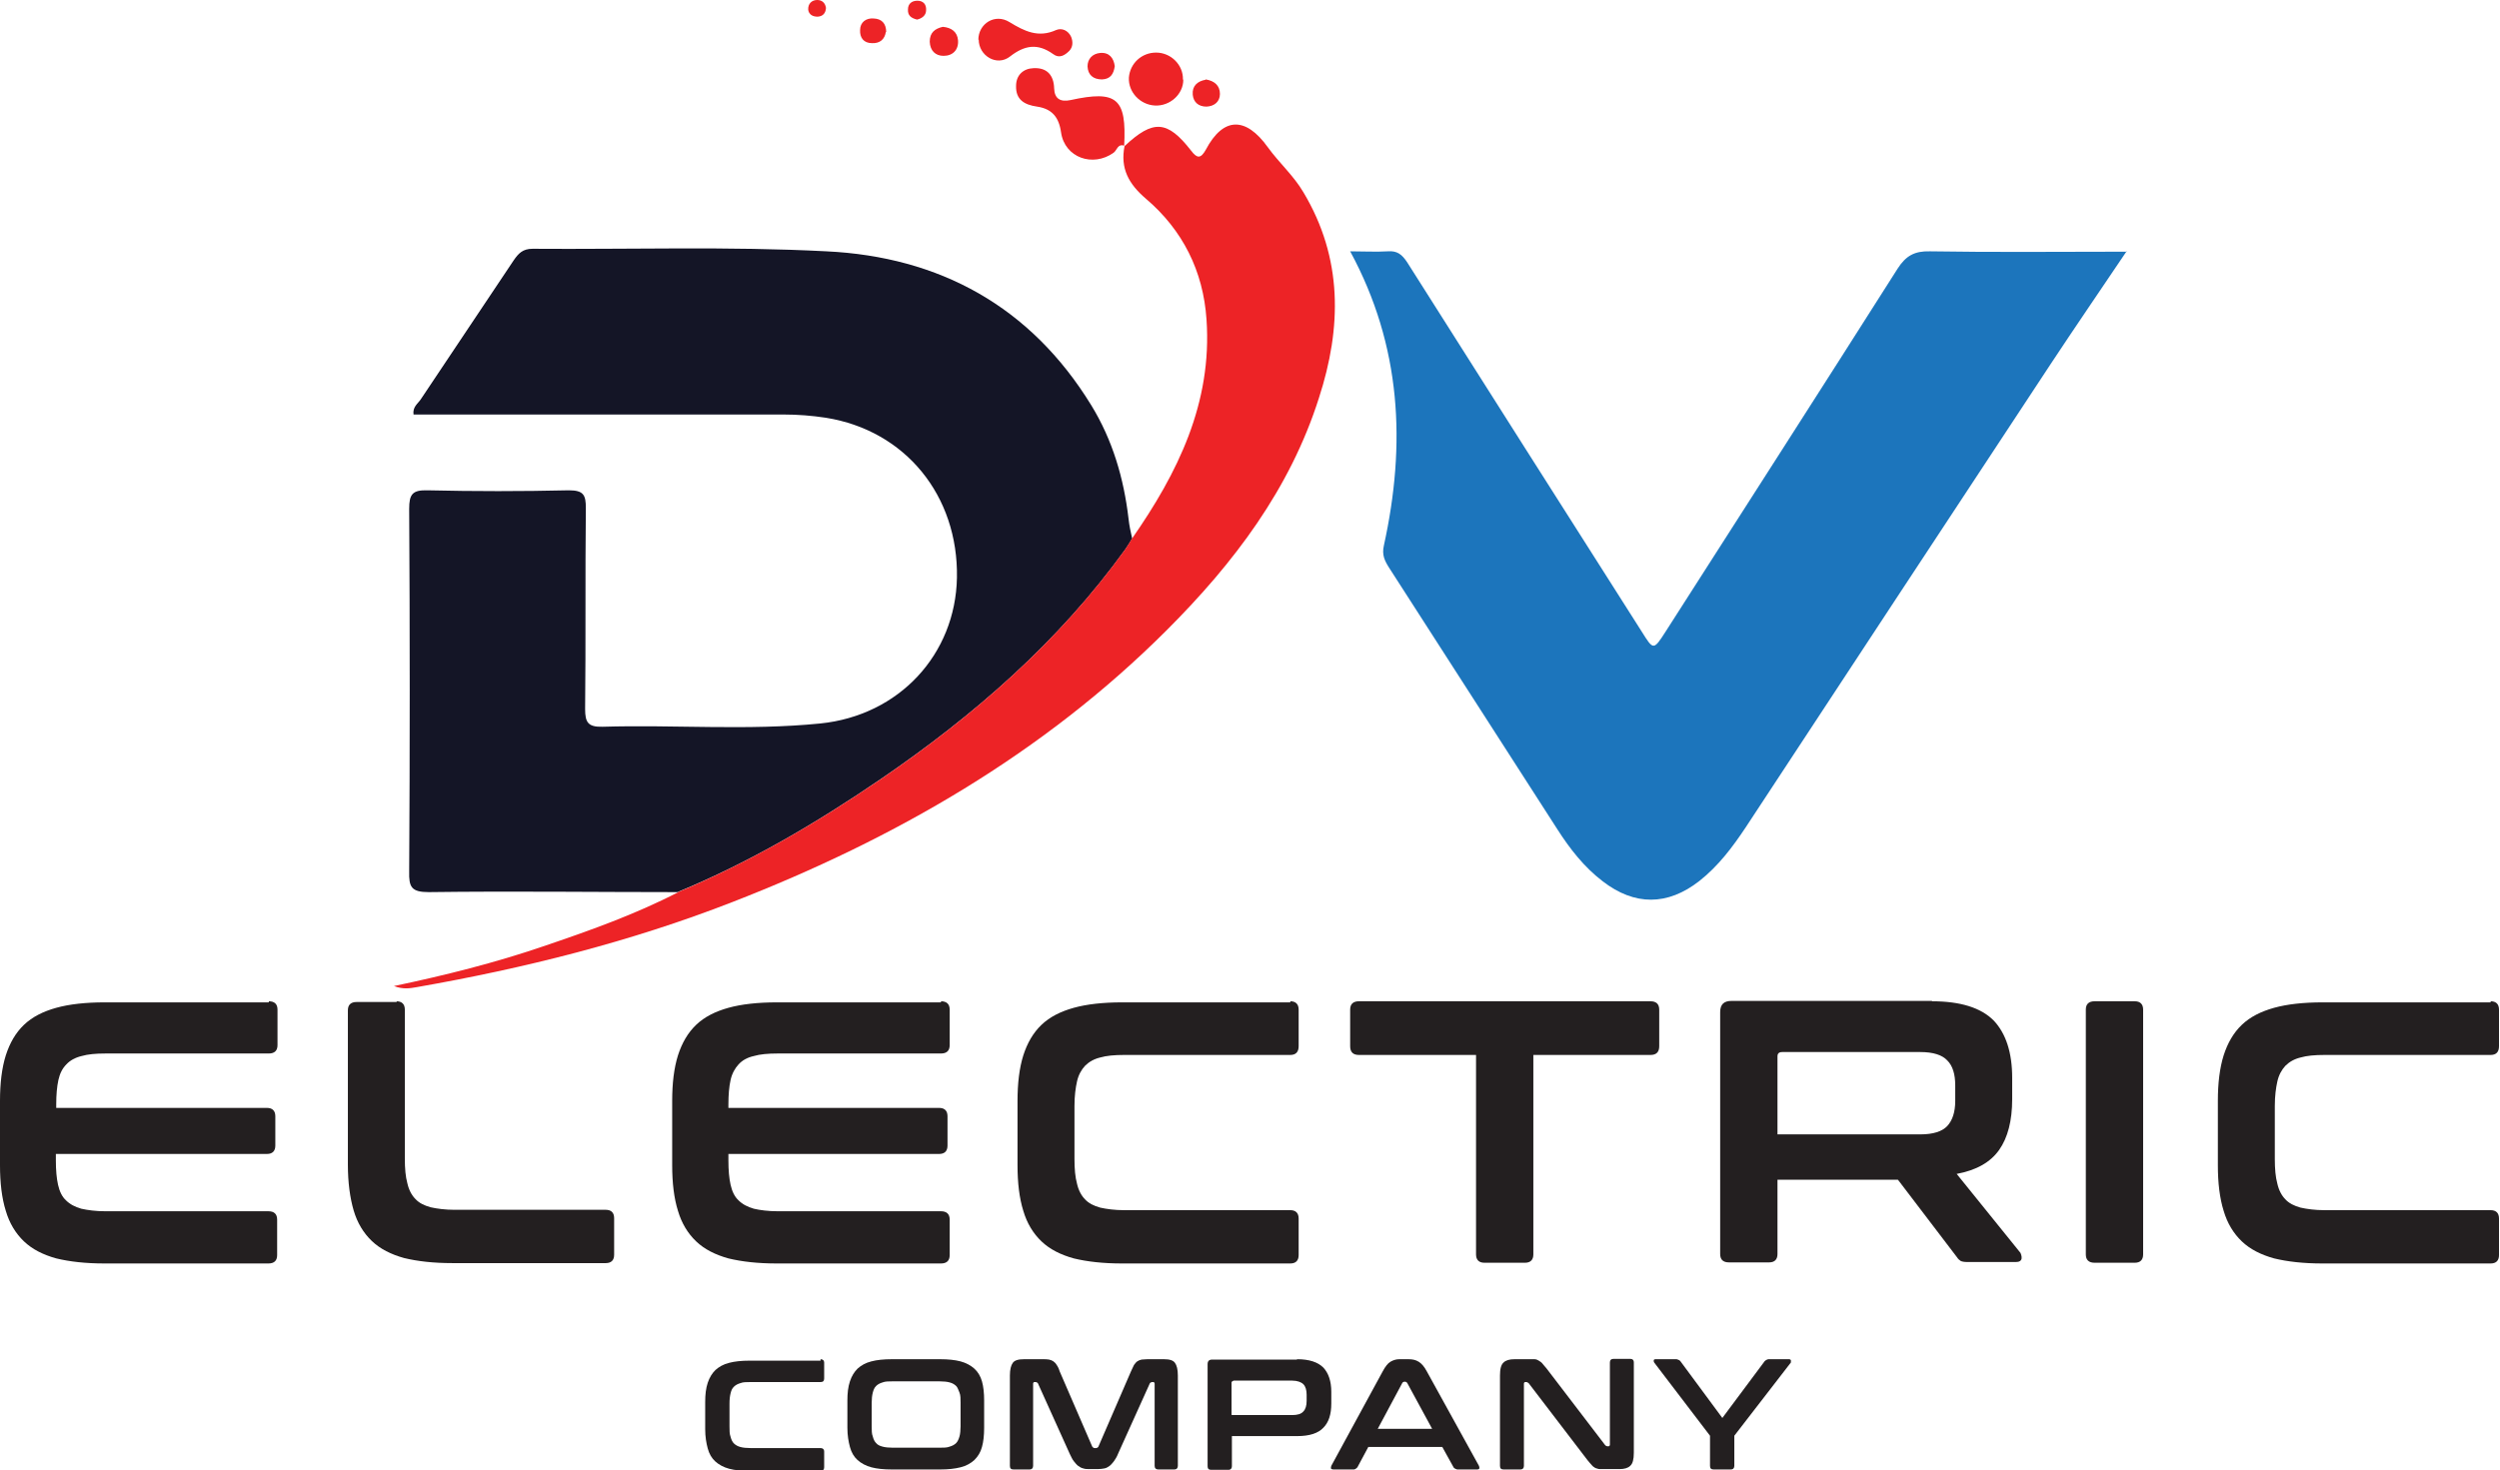
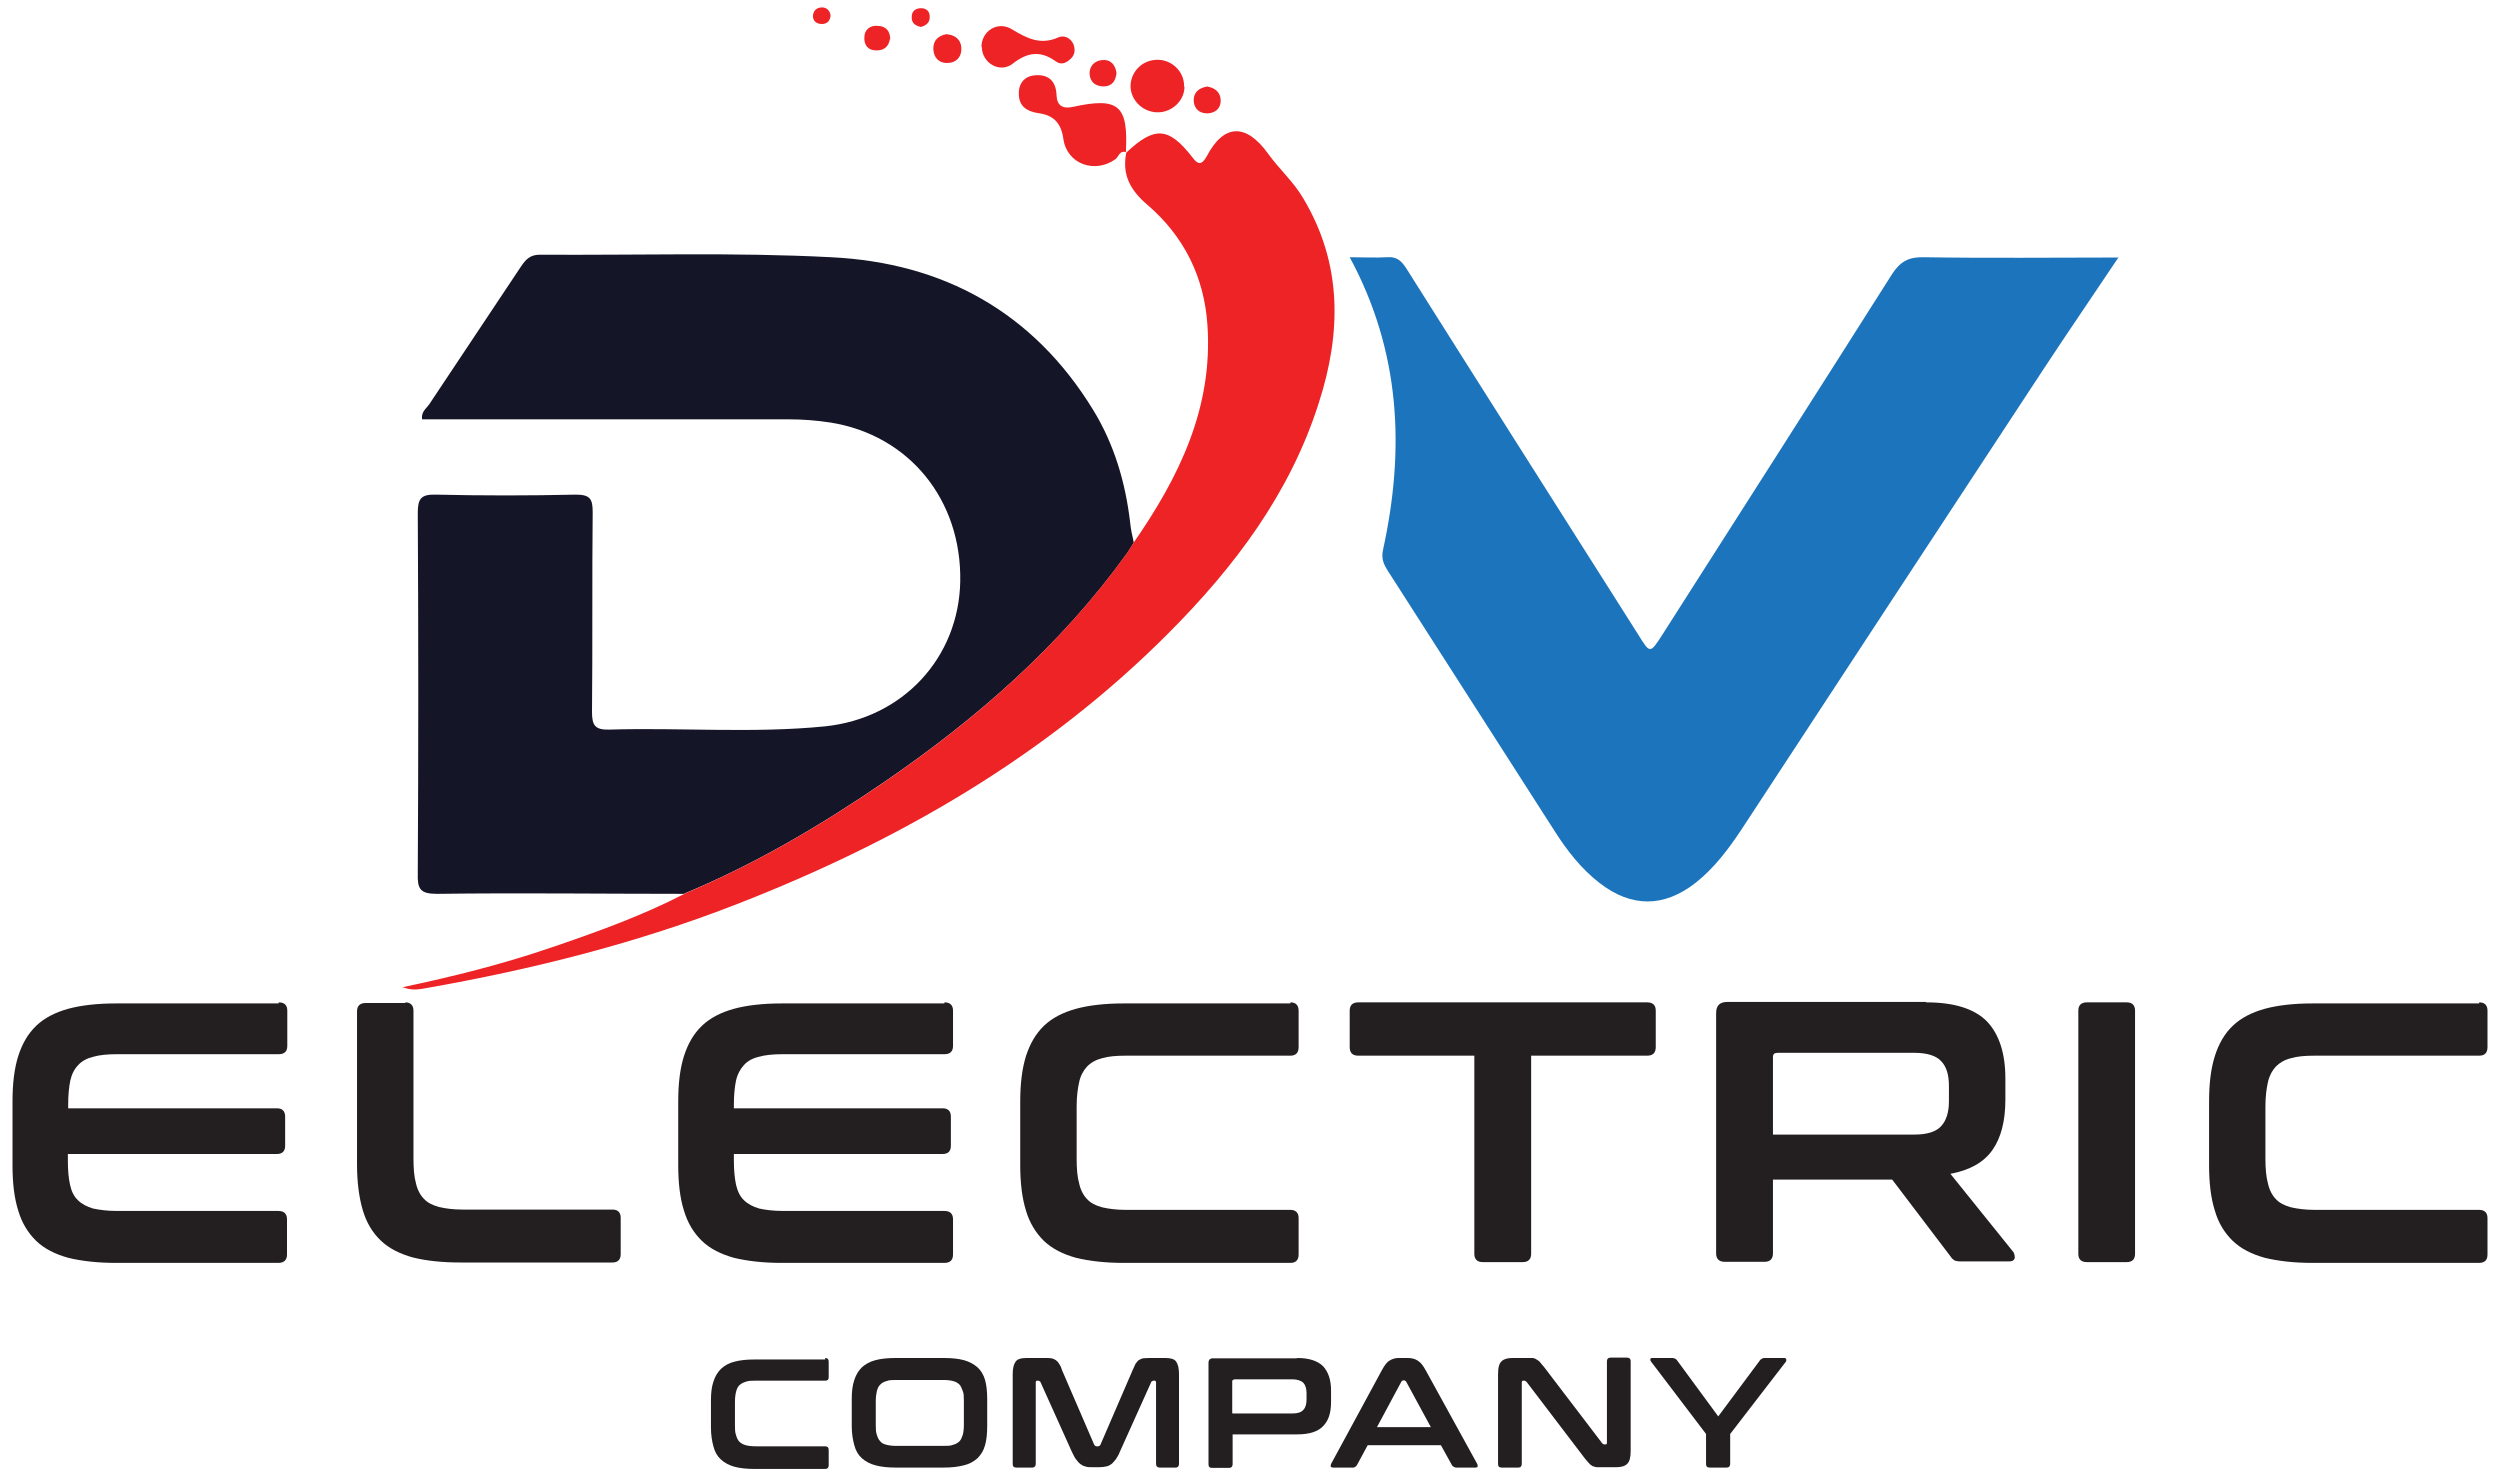
- <svg xmlns="http://www.w3.org/2000/svg" id="Layer_1" data-name="Layer 1" viewBox="0 0 68.89 40.52">
-   <defs>
-     <style>
-       .cls-1 {
-         fill: #ed2326;
-       }
- 
-       .cls-2 {
-         fill: #141526;
-       }
- 
-       .cls-3 {
-         fill: #231f20;
-       }
- 
-       .cls-4 {
-         fill: #1c75bc;
-       }
-     </style>
-   </defs>
-   <g>
-     <path class="cls-2" d="m18.69,24.6c-2.29,0-4.58-.03-6.87,0-.48,0-.55-.14-.54-.57.02-3.33.02-6.67,0-10,0-.4.09-.52.5-.51,1.3.03,2.6.03,3.9,0,.41,0,.47.13.47.49-.02,1.85,0,3.69-.02,5.54,0,.37.08.5.48.49,2-.06,4,.11,6-.09,2.18-.22,3.73-1.91,3.77-4.02.04-2.26-1.42-4.06-3.61-4.41-.39-.06-.78-.09-1.17-.09-3.21,0-6.43,0-9.64,0-.18,0-.37,0-.56,0-.03-.21.12-.3.2-.42.85-1.28,1.71-2.55,2.56-3.83.13-.19.25-.32.52-.32,2.7.02,5.41-.07,8.1.07,3.12.15,5.63,1.52,7.3,4.24.59.96.9,2.02,1.03,3.13.02.19.06.37.1.55-.06.1-.12.2-.19.3-1.84,2.55-4.17,4.58-6.75,6.34-1.76,1.2-3.59,2.28-5.57,3.1Z" />
-     <path class="cls-4" d="m58.63,6.92c-.72,1.07-1.42,2.09-2.1,3.12-2.81,4.26-5.61,8.52-8.41,12.78-.36.54-.75,1.06-1.27,1.47-.88.69-1.79.69-2.67.01-.51-.39-.9-.89-1.24-1.42-1.55-2.41-3.1-4.82-4.65-7.23-.12-.19-.2-.35-.14-.61.61-2.78.49-5.49-.93-8.11.38,0,.71.02,1.04,0,.26-.02.39.09.53.3,2.15,3.4,4.31,6.79,6.47,10.19.32.51.32.52.66-.01,2.13-3.33,4.27-6.66,6.39-10,.23-.36.47-.49.89-.48,1.79.03,3.58.01,5.43.01Z" />
-     <path class="cls-1" d="m18.69,24.6c1.97-.82,3.81-1.9,5.57-3.1,2.58-1.76,4.91-3.79,6.75-6.34.07-.1.13-.2.19-.3,1.27-1.82,2.22-3.75,2.06-6.05-.09-1.34-.66-2.47-1.67-3.33-.48-.41-.71-.84-.59-1.45h0c.79-.74,1.18-.72,1.84.13.16.21.26.22.4-.03.48-.91,1.1-.92,1.71-.07.31.43.71.78.98,1.24,1.09,1.82,1.06,3.73.43,5.67-.8,2.52-2.35,4.56-4.19,6.4-3.41,3.41-7.5,5.76-11.97,7.5-2.82,1.1-5.74,1.83-8.71,2.35-.18.03-.37.07-.63-.03,1.43-.3,2.78-.64,4.1-1.09,1.27-.43,2.54-.88,3.74-1.5Z" />
-     <path class="cls-1" d="m31,4.02c-.19-.07-.21.13-.3.19-.57.41-1.35.14-1.45-.56-.06-.43-.26-.65-.66-.71-.35-.05-.59-.19-.58-.57,0-.3.2-.48.48-.49.37-.02.56.19.57.56.01.28.17.38.45.32,1.28-.28,1.55-.05,1.48,1.26,0,0,0,0,0,0Z" />
-     <path class="cls-1" d="m26.97,1.1c0-.45.46-.74.86-.49.41.25.79.44,1.28.22.16-.07.34.01.42.19.05.13.05.27-.05.38-.13.13-.28.22-.45.09-.42-.3-.78-.25-1.19.07-.36.28-.86-.02-.86-.47Z" />
-     <path class="cls-1" d="m32.62,2.2c0,.4-.37.73-.78.71-.41-.02-.74-.37-.72-.77.03-.39.35-.69.75-.69.41,0,.75.34.74.74Z" />
-     <path class="cls-1" d="m25.99.74c.24.02.4.14.42.37.02.26-.14.43-.4.43-.22,0-.37-.14-.38-.39,0-.25.14-.36.36-.41Z" />
-     <path class="cls-1" d="m33.24,2.19c.24.04.39.17.39.4,0,.21-.15.34-.37.35-.22,0-.36-.12-.38-.33-.02-.24.13-.37.35-.41Z" />
-     <path class="cls-1" d="m30.73,1.83c-.03.2-.11.35-.35.36-.25,0-.39-.13-.4-.36,0-.2.13-.35.35-.37.25-.02.37.14.4.36Z" />
-     <path class="cls-1" d="m24.42.88c-.03.2-.16.32-.38.31-.23,0-.34-.15-.33-.36,0-.22.17-.34.38-.32.21.01.34.13.34.38Z" />
-     <path class="cls-1" d="m25.28.54c-.16-.04-.26-.11-.25-.28,0-.16.11-.24.26-.24.16,0,.25.1.24.26,0,.15-.12.23-.25.26Z" />
-     <path class="cls-1" d="m22.77.22c-.01.15-.09.23-.23.24-.14,0-.24-.06-.26-.19C22.27.1,22.38,0,22.53,0c.13,0,.22.08.24.22Z" />
-   </g>
-   <g>
-     <g>
-       <path class="cls-3" d="m7.41,27.61c.16,0,.24.08.24.23v.98c0,.15-.08.23-.24.23H2.91c-.27,0-.49.02-.66.07-.17.04-.32.12-.42.23-.11.11-.18.25-.22.43-.04.18-.06.41-.06.67v.1h5.81c.15,0,.23.08.23.23v.81c0,.15-.08.23-.23.23H1.54v.18c0,.27.02.49.06.67.04.18.11.33.22.43.11.11.25.18.42.23.18.04.4.07.66.07h4.5c.16,0,.24.08.24.23v.98c0,.15-.08.23-.24.23H2.88c-.52,0-.96-.05-1.33-.14-.36-.1-.66-.25-.89-.47-.23-.22-.4-.5-.5-.84-.11-.35-.16-.77-.16-1.26v-1.77c0-.49.05-.91.16-1.26.11-.34.27-.62.5-.84.23-.22.53-.37.89-.47.36-.1.81-.15,1.33-.15h4.53Z" />
-       <path class="cls-3" d="m10.93,27.61c.15,0,.23.08.23.23v4.11c0,.27.02.5.07.68.04.18.12.33.22.43.1.11.24.18.42.23.18.04.4.07.66.07h4.17c.15,0,.23.08.23.23v1.01c0,.15-.08.23-.23.23h-4.23c-.52,0-.96-.05-1.33-.14-.36-.1-.66-.25-.89-.47-.23-.22-.4-.5-.5-.84s-.16-.77-.16-1.26v-4.26c0-.15.08-.23.24-.23h1.11Z" />
-       <path class="cls-3" d="m25.94,27.61c.16,0,.24.08.24.23v.98c0,.15-.08.23-.24.23h-4.5c-.27,0-.49.02-.66.07-.18.04-.32.12-.42.23s-.18.25-.22.43c-.04.18-.06.41-.06.67v.1h5.81c.15,0,.23.08.23.23v.81c0,.15-.08.23-.23.23h-5.81v.18c0,.27.02.49.06.67.04.18.11.33.22.43.11.11.25.18.42.23.17.04.4.07.66.07h4.5c.16,0,.24.08.24.23v.98c0,.15-.08.23-.24.23h-4.53c-.52,0-.96-.05-1.33-.14-.36-.1-.66-.25-.89-.47-.23-.22-.4-.5-.5-.84-.11-.35-.16-.77-.16-1.26v-1.77c0-.49.05-.91.16-1.26.11-.34.27-.62.5-.84.23-.22.53-.37.89-.47.36-.1.81-.15,1.33-.15h4.53Z" />
-       <path class="cls-3" d="m35.57,27.61c.15,0,.23.08.23.23v1.01c0,.16-.08.24-.23.24h-4.58c-.27,0-.49.02-.66.07-.17.04-.31.12-.42.23-.1.11-.18.25-.22.43-.04.18-.07.4-.07.68v1.46c0,.27.02.5.07.68.04.18.12.33.22.43.1.11.24.18.42.23.18.04.4.07.66.07h4.58c.15,0,.23.08.23.23v1.01c0,.15-.08.23-.23.23h-4.64c-.52,0-.96-.05-1.33-.14-.36-.1-.66-.25-.89-.47-.23-.22-.4-.5-.5-.84-.11-.35-.16-.77-.16-1.26v-1.77c0-.49.05-.91.16-1.26.11-.34.27-.62.5-.84.23-.22.53-.37.89-.47.36-.1.81-.15,1.33-.15h4.64Z" />
-       <path class="cls-3" d="m45.5,27.61c.16,0,.24.08.24.23v1.01c0,.16-.08.24-.24.24h-3.23v5.5c0,.15-.08.23-.23.23h-1.12c-.15,0-.23-.08-.23-.23v-5.5h-3.23c-.16,0-.24-.08-.24-.24v-1.01c0-.15.08-.23.24-.23h8.04Z" />
-       <path class="cls-3" d="m53.26,27.61c.79,0,1.35.18,1.7.53.34.36.51.89.51,1.58v.59c0,.59-.12,1.06-.36,1.4-.24.34-.63.56-1.17.66l1.76,2.18s.04.09.03.15c-.01.07-.07.1-.16.1h-1.33c-.09,0-.15-.01-.19-.03-.03-.02-.07-.05-.1-.1l-1.63-2.14h-3.32v2.05c0,.15-.08.23-.23.23h-1.11c-.16,0-.24-.08-.24-.23v-6.67c0-.21.1-.31.31-.31h5.53Zm-4.26,3.67h3.94c.35,0,.6-.08.74-.23.14-.15.22-.38.22-.69v-.43c0-.31-.07-.54-.22-.69-.14-.15-.39-.23-.74-.23h-3.81c-.09,0-.13.04-.13.12v2.14Z" />
-       <path class="cls-3" d="m58.85,27.61c.15,0,.23.08.23.23v6.75c0,.15-.08.23-.23.23h-1.11c-.16,0-.24-.08-.24-.23v-6.75c0-.15.08-.23.24-.23h1.11Z" />
-       <path class="cls-3" d="m68.66,27.61c.15,0,.23.08.23.23v1.01c0,.16-.08.24-.23.24h-4.58c-.27,0-.49.02-.66.07-.17.04-.31.12-.42.23-.1.11-.18.25-.22.43-.04.18-.07.4-.07.68v1.46c0,.27.02.5.07.68.04.18.12.33.22.43.1.11.24.18.42.23.18.04.4.07.66.07h4.58c.15,0,.23.08.23.23v1.01c0,.15-.08.23-.23.23h-4.64c-.52,0-.96-.05-1.33-.14-.36-.1-.66-.25-.89-.47-.23-.22-.4-.5-.5-.84-.11-.35-.16-.77-.16-1.26v-1.77c0-.49.05-.91.16-1.26.11-.34.27-.62.5-.84.23-.22.53-.37.89-.47.36-.1.81-.15,1.33-.15h4.64Z" />
-     </g>
-     <g>
-       <path class="cls-3" d="m22.62,37.48c.06,0,.1.03.1.1v.43c0,.07-.03.1-.1.1h-1.93c-.11,0-.21,0-.28.03-.07.02-.13.05-.18.1s-.07.1-.09.18c-.02.08-.03.17-.03.29v.62c0,.12,0,.21.03.29.02.08.05.14.09.18s.1.08.18.1c.07.02.17.03.28.03h1.93c.06,0,.1.03.1.1v.43c0,.06-.03.1-.1.1h-1.96c-.22,0-.41-.02-.56-.06-.15-.04-.28-.11-.38-.2-.1-.09-.17-.21-.21-.36s-.07-.32-.07-.53v-.75c0-.21.02-.38.07-.53s.12-.26.21-.35c.1-.09.22-.16.38-.2.15-.04.34-.06.56-.06h1.96Z" />
-       <path class="cls-3" d="m25.92,37.48c.22,0,.41.02.56.06s.28.11.38.2c.1.09.17.21.21.35.04.14.06.32.06.53v.75c0,.21-.02.39-.06.53-.04.15-.11.26-.21.36-.1.09-.22.16-.38.2s-.34.06-.56.06h-1.34c-.22,0-.41-.02-.56-.06-.15-.04-.28-.11-.38-.2-.1-.09-.17-.21-.21-.36s-.07-.32-.07-.53v-.75c0-.21.02-.38.07-.53s.12-.26.21-.35c.1-.09.22-.16.38-.2.15-.04.34-.06.56-.06h1.34Zm-1.89,1.85c0,.11,0,.21.03.28.02.08.05.14.09.18.04.05.1.08.18.1.07.02.17.03.28.03h1.29c.11,0,.21,0,.28-.03.07-.02.13-.05.18-.1.04-.04.07-.11.09-.18s.03-.17.03-.28v-.65c0-.11,0-.21-.03-.28s-.05-.14-.09-.18c-.04-.04-.1-.08-.18-.1-.07-.02-.17-.03-.28-.03h-1.29c-.11,0-.21,0-.28.03-.07.02-.13.05-.18.1s-.07.11-.09.18c-.02.08-.03.17-.03.28v.65Z" />
-       <path class="cls-3" d="m28.75,37.48c.06,0,.12,0,.17.01s.09.03.12.05c.03.02.07.06.09.1.03.04.06.1.08.17l.9,2.08s.03.04.06.04h.05s.05-.01.06-.04l.9-2.08c.03-.07.06-.13.08-.17.03-.04.06-.08.09-.1.03-.02.07-.04.12-.05.05,0,.1-.01.16-.01h.46c.15,0,.25.03.3.1.05.07.08.18.08.35v2.49c0,.06-.03.1-.1.1h-.44c-.06,0-.1-.03-.1-.1v-2.27s-.01-.04-.03-.04h-.04s-.05.01-.06.03l-.88,1.95c-.03.08-.07.14-.11.2-.04.05-.08.1-.12.13-.04.03-.09.06-.14.07s-.12.02-.19.02h-.21c-.07,0-.14,0-.19-.02-.05-.01-.1-.04-.14-.07-.04-.03-.08-.08-.12-.13-.04-.05-.07-.12-.11-.2l-.88-1.95s-.03-.03-.06-.03h-.04s-.03.01-.03.04v2.27c0,.06-.03.1-.1.1h-.44c-.07,0-.1-.03-.1-.1v-2.49c0-.17.03-.28.08-.35s.15-.1.31-.1h.47Z" />
-       <path class="cls-3" d="m35.76,37.48c.33,0,.57.08.72.23.14.15.22.37.22.67v.32c0,.3-.07.52-.22.67-.14.15-.38.23-.72.23h-1.8v.83c0,.06-.03.1-.1.1h-.47c-.07,0-.1-.03-.1-.1v-2.81c0-.09.04-.13.13-.13h2.33Zm-1.8,1.54h1.66c.15,0,.25-.03.31-.1.06-.06.09-.16.09-.29v-.17c0-.13-.03-.23-.09-.29s-.17-.1-.31-.1h-1.61s-.06.02-.06.05v.89Z" />
-       <path class="cls-3" d="m38.83,37.48c.11,0,.2.02.28.07.08.05.15.13.22.26l1.44,2.61s.02.05.01.07c0,.02-.03.03-.06.03h-.55s-.08-.02-.1-.06l-.31-.56h-2.04l-.3.56s-.05.06-.1.06h-.56s-.06,0-.07-.03c0-.02,0-.04.01-.07l1.42-2.61c.07-.13.14-.22.21-.26.07-.04.15-.07.24-.07h.26Zm-.84,1.92h1.49l-.69-1.27s-.03-.03-.05-.03h-.03s-.04.01-.05.03l-.68,1.27Z" />
-       <path class="cls-3" d="m42.13,37.48c.07,0,.13,0,.17,0,.05,0,.09.02.12.04.03.02.07.04.1.08s.07.08.11.13l1.62,2.12s.03.03.06.03h.04s.03-.01.03-.04v-2.27c0-.06.03-.1.1-.1h.46c.06,0,.1.03.1.1v2.49c0,.18-.03.3-.1.36-.06.06-.16.09-.3.09h-.37c-.07,0-.12,0-.17,0-.04,0-.08-.02-.12-.03-.03-.02-.07-.04-.1-.08-.03-.03-.07-.08-.12-.14l-1.62-2.12s-.04-.03-.06-.03h-.04s-.03.01-.03.04v2.27c0,.06-.03.1-.1.1h-.46c-.07,0-.1-.03-.1-.1v-2.49c0-.18.03-.3.1-.36.06-.06.16-.09.3-.09h.38Z" />
-       <path class="cls-3" d="m46.22,37.48s.08.02.1.05l1.16,1.57,1.17-1.57s.06-.05.1-.05h.57s.04,0,.05.03c0,.02,0,.04,0,.06l-1.56,2.02v.83c0,.06-.03.1-.1.1h-.47c-.07,0-.1-.03-.1-.1v-.83l-1.54-2.02s-.02-.04-.01-.06c0-.02.02-.03.05-.03h.58Z" />
-     </g>
+ <svg xmlns="http://www.w3.org/2000/svg" width="100px" height="59px" viewBox="0 0 99 59" version="1.1">
+   <g id="surface1">
+     <path style=" stroke:none;fill-rule:nonzero;fill:rgb(7.843%,8.235%,14.902%);fill-opacity:1;" d="M 26.859 35.754 C 23.566 35.754 20.277 35.711 16.984 35.754 C 16.297 35.754 16.195 35.555 16.211 34.934 C 16.238 30.133 16.238 25.32 16.211 20.52 C 16.211 19.945 16.34 19.77 16.93 19.785 C 18.797 19.828 20.664 19.828 22.535 19.785 C 23.121 19.785 23.207 19.973 23.207 20.492 C 23.18 23.156 23.207 25.809 23.18 28.477 C 23.18 29.012 23.297 29.199 23.871 29.184 C 26.742 29.098 29.617 29.34 32.492 29.055 C 35.625 28.734 37.852 26.301 37.91 23.258 C 37.969 20 35.871 17.406 32.723 16.902 C 32.16 16.816 31.602 16.773 31.039 16.773 C 26.43 16.773 21.801 16.773 17.188 16.773 C 16.93 16.773 16.656 16.773 16.383 16.773 C 16.34 16.469 16.555 16.34 16.672 16.168 C 17.891 14.324 19.129 12.492 20.348 10.648 C 20.535 10.375 20.707 10.188 21.098 10.188 C 24.977 10.215 28.871 10.086 32.738 10.289 C 37.219 10.504 40.828 12.477 43.227 16.398 C 44.074 17.781 44.52 19.309 44.707 20.91 C 44.734 21.184 44.793 21.441 44.852 21.703 C 44.766 21.848 44.68 21.992 44.578 22.137 C 41.934 25.809 38.586 28.734 34.879 31.273 C 32.348 33.004 29.719 34.559 26.875 35.742 Z M 26.859 35.754 " />
+     <path style=" stroke:none;fill-rule:nonzero;fill:rgb(10.98%,45.882%,73.725%);fill-opacity:1;" d="M 84.254 10.273 C 83.223 11.816 82.215 13.285 81.238 14.77 C 77.199 20.91 73.176 27.051 69.152 33.191 C 68.633 33.969 68.074 34.719 67.328 35.309 C 66.062 36.305 64.754 36.305 63.488 35.324 C 62.758 34.762 62.195 34.039 61.707 33.277 C 59.48 29.801 57.254 26.328 55.027 22.855 C 54.852 22.582 54.738 22.352 54.824 21.977 C 55.699 17.969 55.527 14.062 53.488 10.289 C 54.035 10.289 54.508 10.316 54.984 10.289 C 55.355 10.258 55.543 10.418 55.742 10.719 C 58.832 15.621 61.938 20.508 65.043 25.406 C 65.5 26.141 65.5 26.156 65.992 25.391 C 69.051 20.594 72.125 15.793 75.172 10.98 C 75.504 10.461 75.848 10.273 76.453 10.289 C 79.023 10.332 81.598 10.301 84.254 10.301 Z M 84.254 10.273 " />
+     <path style=" stroke:none;fill-rule:nonzero;fill:rgb(92.941%,13.725%,14.902%);fill-opacity:1;" d="M 26.859 35.754 C 29.691 34.574 32.336 33.016 34.863 31.289 C 38.57 28.75 41.918 25.824 44.562 22.148 C 44.664 22.004 44.75 21.859 44.836 21.719 C 46.66 19.094 48.027 16.312 47.797 12.996 C 47.668 11.066 46.848 9.438 45.398 8.195 C 44.707 7.605 44.375 6.988 44.551 6.105 C 45.684 5.039 46.246 5.07 47.195 6.293 C 47.422 6.598 47.566 6.613 47.77 6.25 C 48.457 4.941 49.348 4.926 50.227 6.152 C 50.672 6.77 51.246 7.273 51.633 7.938 C 53.199 10.562 53.156 13.312 52.254 16.109 C 51.102 19.742 48.875 22.684 46.23 25.336 C 41.332 30.25 35.453 33.637 29.027 36.145 C 24.977 37.73 20.781 38.781 16.512 39.531 C 16.254 39.574 15.98 39.633 15.605 39.488 C 17.66 39.055 19.602 38.566 21.5 37.918 C 23.324 37.297 25.148 36.648 26.875 35.754 Z M 26.859 35.754 " />
+     <path style=" stroke:none;fill-rule:nonzero;fill:rgb(92.941%,13.725%,14.902%);fill-opacity:1;" d="M 44.551 6.094 C 44.277 5.992 44.246 6.281 44.117 6.367 C 43.301 6.957 42.18 6.57 42.035 5.559 C 41.949 4.941 41.66 4.621 41.086 4.535 C 40.582 4.465 40.238 4.262 40.254 3.715 C 40.254 3.281 40.539 3.023 40.941 3.008 C 41.473 2.98 41.746 3.281 41.762 3.816 C 41.777 4.219 42.004 4.363 42.406 4.277 C 44.246 3.875 44.637 4.203 44.535 6.094 Z M 44.551 6.094 " />
+     <path style=" stroke:none;fill-rule:nonzero;fill:rgb(92.941%,13.725%,14.902%);fill-opacity:1;" d="M 38.758 1.883 C 38.758 1.234 39.418 0.816 39.992 1.18 C 40.582 1.539 41.129 1.812 41.832 1.496 C 42.062 1.395 42.32 1.508 42.438 1.77 C 42.508 1.957 42.508 2.156 42.363 2.316 C 42.18 2.504 41.961 2.633 41.719 2.445 C 41.113 2.016 40.598 2.086 40.008 2.547 C 39.492 2.949 38.773 2.52 38.773 1.871 Z M 38.758 1.883 " />
+     <path style=" stroke:none;fill-rule:nonzero;fill:rgb(92.941%,13.725%,14.902%);fill-opacity:1;" d="M 46.879 3.469 C 46.879 4.047 46.344 4.523 45.758 4.492 C 45.168 4.465 44.691 3.961 44.723 3.383 C 44.766 2.82 45.227 2.391 45.801 2.391 C 46.391 2.391 46.879 2.879 46.863 3.457 Z M 46.879 3.469 " />
+     <path style=" stroke:none;fill-rule:nonzero;fill:rgb(92.941%,13.725%,14.902%);fill-opacity:1;" d="M 37.348 1.367 C 37.695 1.395 37.926 1.566 37.953 1.898 C 37.98 2.273 37.75 2.52 37.379 2.52 C 37.062 2.52 36.848 2.316 36.832 1.957 C 36.832 1.598 37.035 1.438 37.348 1.367 Z M 37.348 1.367 " />
+     <path style=" stroke:none;fill-rule:nonzero;fill:rgb(92.941%,13.725%,14.902%);fill-opacity:1;" d="M 47.77 3.457 C 48.113 3.512 48.328 3.699 48.328 4.031 C 48.328 4.336 48.113 4.523 47.797 4.535 C 47.48 4.535 47.281 4.363 47.25 4.062 C 47.223 3.715 47.438 3.527 47.754 3.469 Z M 47.77 3.457 " />
+     <path style=" stroke:none;fill-rule:nonzero;fill:rgb(92.941%,13.725%,14.902%);fill-opacity:1;" d="M 44.16 2.938 C 44.117 3.227 44.004 3.441 43.66 3.457 C 43.301 3.457 43.098 3.27 43.082 2.938 C 43.082 2.648 43.27 2.434 43.586 2.402 C 43.945 2.375 44.117 2.605 44.16 2.922 Z M 44.16 2.938 " />
+     <path style=" stroke:none;fill-rule:nonzero;fill:rgb(92.941%,13.725%,14.902%);fill-opacity:1;" d="M 35.094 1.566 C 35.051 1.855 34.863 2.027 34.547 2.016 C 34.215 2.016 34.059 1.797 34.074 1.496 C 34.074 1.18 34.316 1.004 34.617 1.035 C 34.922 1.047 35.109 1.223 35.109 1.582 Z M 35.094 1.566 " />
+     <path style=" stroke:none;fill-rule:nonzero;fill:rgb(92.941%,13.725%,14.902%);fill-opacity:1;" d="M 36.328 1.078 C 36.098 1.02 35.957 0.918 35.969 0.672 C 35.969 0.441 36.129 0.328 36.344 0.328 C 36.574 0.328 36.703 0.473 36.688 0.703 C 36.688 0.918 36.516 1.035 36.328 1.078 Z M 36.328 1.078 " />
+     <path style=" stroke:none;fill-rule:nonzero;fill:rgb(92.941%,13.725%,14.902%);fill-opacity:1;" d="M 32.723 0.617 C 32.707 0.832 32.594 0.949 32.391 0.961 C 32.191 0.961 32.047 0.875 32.02 0.688 C 32.004 0.441 32.16 0.297 32.379 0.297 C 32.562 0.297 32.695 0.414 32.723 0.617 Z M 32.723 0.617 " />
+     <path style=" stroke:none;fill-rule:nonzero;fill:rgb(13.725%,12.157%,12.549%);fill-opacity:1;" d="M 10.648 40.094 C 10.879 40.094 10.992 40.211 10.992 40.426 L 10.992 41.836 C 10.992 42.055 10.879 42.168 10.648 42.168 L 4.184 42.168 C 3.793 42.168 3.477 42.199 3.234 42.27 C 2.988 42.328 2.773 42.441 2.629 42.602 C 2.473 42.762 2.371 42.961 2.312 43.223 C 2.258 43.48 2.227 43.812 2.227 44.188 L 2.227 44.332 L 10.578 44.332 C 10.793 44.332 10.906 44.445 10.906 44.664 L 10.906 45.832 C 10.906 46.047 10.793 46.16 10.578 46.16 L 2.215 46.16 L 2.215 46.422 C 2.215 46.809 2.242 47.129 2.301 47.387 C 2.355 47.645 2.457 47.863 2.617 48.008 C 2.773 48.164 2.977 48.266 3.219 48.34 C 3.477 48.395 3.793 48.438 4.168 48.438 L 10.633 48.438 C 10.863 48.438 10.98 48.555 10.98 48.77 L 10.98 50.184 C 10.98 50.398 10.863 50.516 10.633 50.516 L 4.141 50.516 C 3.391 50.516 2.758 50.441 2.227 50.312 C 1.711 50.168 1.277 49.953 0.949 49.637 C 0.617 49.316 0.375 48.914 0.23 48.426 C 0.07 47.922 0 47.316 0 46.609 L 0 44.059 C 0 43.352 0.07 42.746 0.23 42.242 C 0.387 41.75 0.617 41.348 0.949 41.031 C 1.277 40.715 1.711 40.496 2.227 40.352 C 2.746 40.211 3.391 40.137 4.141 40.137 L 10.648 40.137 Z M 10.648 40.094 " />
+     <path style=" stroke:none;fill-rule:nonzero;fill:rgb(13.725%,12.157%,12.549%);fill-opacity:1;" d="M 15.707 40.094 C 15.922 40.094 16.039 40.211 16.039 40.426 L 16.039 46.348 C 16.039 46.738 16.066 47.07 16.137 47.328 C 16.195 47.59 16.312 47.805 16.453 47.949 C 16.598 48.109 16.801 48.207 17.059 48.281 C 17.316 48.34 17.633 48.383 18.008 48.383 L 24 48.383 C 24.215 48.383 24.328 48.496 24.328 48.711 L 24.328 50.168 C 24.328 50.383 24.215 50.5 24 50.5 L 17.922 50.5 C 17.172 50.5 16.539 50.43 16.008 50.297 C 15.492 50.152 15.059 49.938 14.73 49.621 C 14.398 49.305 14.156 48.898 14.012 48.41 C 13.867 47.922 13.781 47.301 13.781 46.594 L 13.781 40.453 C 13.781 40.238 13.898 40.121 14.125 40.121 L 15.723 40.121 Z M 15.707 40.094 " />
+     <path style=" stroke:none;fill-rule:nonzero;fill:rgb(13.725%,12.157%,12.549%);fill-opacity:1;" d="M 37.277 40.094 C 37.508 40.094 37.621 40.211 37.621 40.426 L 37.621 41.836 C 37.621 42.055 37.508 42.168 37.277 42.168 L 30.812 42.168 C 30.422 42.168 30.105 42.199 29.863 42.27 C 29.605 42.328 29.402 42.441 29.258 42.602 C 29.113 42.762 29 42.961 28.941 43.223 C 28.887 43.48 28.855 43.812 28.855 44.188 L 28.855 44.332 L 37.207 44.332 C 37.422 44.332 37.535 44.445 37.535 44.664 L 37.535 45.832 C 37.535 46.047 37.422 46.16 37.207 46.16 L 28.855 46.16 L 28.855 46.422 C 28.855 46.809 28.887 47.129 28.941 47.387 C 29 47.645 29.102 47.863 29.258 48.008 C 29.418 48.164 29.617 48.266 29.863 48.34 C 30.105 48.395 30.438 48.438 30.812 48.438 L 37.277 48.438 C 37.508 48.438 37.621 48.555 37.621 48.77 L 37.621 50.184 C 37.621 50.398 37.508 50.516 37.277 50.516 L 30.77 50.516 C 30.02 50.516 29.387 50.441 28.855 50.312 C 28.34 50.168 27.906 49.953 27.578 49.637 C 27.246 49.316 27.004 48.914 26.859 48.426 C 26.699 47.922 26.629 47.316 26.629 46.609 L 26.629 44.059 C 26.629 43.352 26.699 42.746 26.859 42.242 C 27.016 41.75 27.246 41.348 27.578 41.031 C 27.906 40.715 28.34 40.496 28.855 40.352 C 29.375 40.211 30.02 40.137 30.77 40.137 L 37.277 40.137 Z M 37.277 40.094 " />
+     <path style=" stroke:none;fill-rule:nonzero;fill:rgb(13.725%,12.157%,12.549%);fill-opacity:1;" d="M 51.117 40.094 C 51.332 40.094 51.445 40.211 51.445 40.426 L 51.445 41.883 C 51.445 42.113 51.332 42.227 51.117 42.227 L 44.535 42.227 C 44.148 42.227 43.832 42.254 43.586 42.328 C 43.344 42.387 43.141 42.5 42.984 42.66 C 42.84 42.816 42.723 43.02 42.668 43.277 C 42.609 43.539 42.566 43.855 42.566 44.258 L 42.566 46.363 C 42.566 46.754 42.594 47.086 42.668 47.344 C 42.723 47.602 42.84 47.82 42.984 47.965 C 43.125 48.121 43.328 48.223 43.586 48.293 C 43.844 48.352 44.16 48.395 44.535 48.395 L 51.117 48.395 C 51.332 48.395 51.445 48.512 51.445 48.727 L 51.445 50.184 C 51.445 50.398 51.332 50.516 51.117 50.516 L 44.449 50.516 C 43.703 50.516 43.07 50.441 42.539 50.312 C 42.02 50.168 41.59 49.953 41.258 49.637 C 40.93 49.316 40.684 48.914 40.539 48.426 C 40.383 47.922 40.309 47.316 40.309 46.609 L 40.309 44.059 C 40.309 43.352 40.383 42.746 40.539 42.242 C 40.699 41.75 40.93 41.348 41.258 41.031 C 41.59 40.715 42.02 40.496 42.539 40.352 C 43.055 40.211 43.703 40.137 44.449 40.137 L 51.117 40.137 Z M 51.117 40.094 " />
+     <path style=" stroke:none;fill-rule:nonzero;fill:rgb(13.725%,12.157%,12.549%);fill-opacity:1;" d="M 65.387 40.094 C 65.617 40.094 65.73 40.211 65.73 40.426 L 65.73 41.883 C 65.73 42.113 65.617 42.227 65.387 42.227 L 60.746 42.227 L 60.746 50.152 C 60.746 50.371 60.629 50.484 60.414 50.484 L 58.805 50.484 C 58.59 50.484 58.473 50.371 58.473 50.152 L 58.473 42.227 L 53.832 42.227 C 53.602 42.227 53.488 42.113 53.488 41.883 L 53.488 40.426 C 53.488 40.211 53.602 40.094 53.832 40.094 Z M 65.387 40.094 " />
+     <path style=" stroke:none;fill-rule:nonzero;fill:rgb(13.725%,12.157%,12.549%);fill-opacity:1;" d="M 76.539 40.094 C 77.676 40.094 78.48 40.352 78.98 40.859 C 79.469 41.375 79.715 42.141 79.715 43.137 L 79.715 43.984 C 79.715 44.836 79.543 45.512 79.195 46.004 C 78.852 46.492 78.293 46.809 77.516 46.953 L 80.047 50.098 C 80.047 50.098 80.102 50.227 80.09 50.312 C 80.074 50.414 79.988 50.457 79.859 50.457 L 77.945 50.457 C 77.816 50.457 77.73 50.441 77.676 50.414 C 77.629 50.383 77.574 50.34 77.531 50.27 L 75.188 47.184 L 70.418 47.184 L 70.418 50.141 C 70.418 50.355 70.301 50.473 70.086 50.473 L 68.492 50.473 C 68.262 50.473 68.145 50.355 68.145 50.141 L 68.145 40.527 C 68.145 40.223 68.289 40.078 68.59 40.078 L 76.539 40.078 Z M 70.418 45.383 L 76.078 45.383 C 76.582 45.383 76.941 45.27 77.141 45.051 C 77.344 44.836 77.457 44.504 77.457 44.059 L 77.457 43.438 C 77.457 42.992 77.359 42.66 77.141 42.441 C 76.941 42.227 76.582 42.113 76.078 42.113 L 70.602 42.113 C 70.473 42.113 70.418 42.168 70.418 42.285 Z M 70.418 45.383 " />
+     <path style=" stroke:none;fill-rule:nonzero;fill:rgb(13.725%,12.157%,12.549%);fill-opacity:1;" d="M 84.57 40.094 C 84.789 40.094 84.902 40.211 84.902 40.426 L 84.902 50.152 C 84.902 50.371 84.789 50.484 84.57 50.484 L 82.977 50.484 C 82.746 50.484 82.633 50.371 82.633 50.152 L 82.633 40.426 C 82.633 40.211 82.746 40.094 82.977 40.094 Z M 84.57 40.094 " />
+     <path style=" stroke:none;fill-rule:nonzero;fill:rgb(13.725%,12.157%,12.549%);fill-opacity:1;" d="M 98.668 40.094 C 98.887 40.094 99 40.211 99 40.426 L 99 41.883 C 99 42.113 98.887 42.227 98.668 42.227 L 92.086 42.227 C 91.699 42.227 91.383 42.254 91.141 42.328 C 90.895 42.387 90.695 42.5 90.535 42.66 C 90.391 42.816 90.277 43.02 90.219 43.277 C 90.16 43.539 90.117 43.855 90.117 44.258 L 90.117 46.363 C 90.117 46.754 90.148 47.086 90.219 47.344 C 90.277 47.602 90.391 47.82 90.535 47.965 C 90.68 48.121 90.879 48.223 91.141 48.293 C 91.398 48.352 91.715 48.395 92.086 48.395 L 98.668 48.395 C 98.887 48.395 99 48.512 99 48.727 L 99 50.184 C 99 50.398 98.887 50.516 98.668 50.516 L 92 50.516 C 91.254 50.516 90.621 50.441 90.09 50.312 C 89.574 50.168 89.141 49.953 88.812 49.637 C 88.48 49.316 88.234 48.914 88.094 48.426 C 87.934 47.922 87.863 47.316 87.863 46.609 L 87.863 44.059 C 87.863 43.352 87.934 42.746 88.094 42.242 C 88.25 41.75 88.48 41.348 88.812 41.031 C 89.141 40.715 89.574 40.496 90.09 40.352 C 90.609 40.211 91.254 40.137 92 40.137 L 98.668 40.137 Z M 98.668 40.094 " />
+     <path style=" stroke:none;fill-rule:nonzero;fill:rgb(13.725%,12.157%,12.549%);fill-opacity:1;" d="M 32.508 54.32 C 32.594 54.32 32.648 54.363 32.648 54.465 L 32.648 55.082 C 32.648 55.184 32.605 55.227 32.508 55.227 L 29.734 55.227 C 29.574 55.227 29.43 55.227 29.332 55.27 C 29.23 55.301 29.145 55.344 29.07 55.414 C 29 55.488 28.973 55.559 28.941 55.676 C 28.914 55.789 28.898 55.918 28.898 56.094 L 28.898 56.984 C 28.898 57.16 28.898 57.289 28.941 57.402 C 28.973 57.52 29.016 57.605 29.07 57.664 C 29.129 57.723 29.215 57.777 29.332 57.809 C 29.43 57.836 29.574 57.852 29.734 57.852 L 32.508 57.852 C 32.594 57.852 32.648 57.895 32.648 57.996 L 32.648 58.613 C 32.648 58.703 32.605 58.758 32.508 58.758 L 29.691 58.758 C 29.375 58.758 29.102 58.73 28.887 58.672 C 28.668 58.613 28.484 58.516 28.34 58.383 C 28.195 58.254 28.094 58.082 28.039 57.863 C 27.98 57.648 27.938 57.402 27.938 57.102 L 27.938 56.02 C 27.938 55.719 27.965 55.473 28.039 55.258 C 28.109 55.039 28.211 54.883 28.34 54.754 C 28.484 54.621 28.656 54.52 28.887 54.465 C 29.102 54.406 29.375 54.379 29.691 54.379 L 32.508 54.379 Z M 32.508 54.32 " />
+     <path style=" stroke:none;fill-rule:nonzero;fill:rgb(13.725%,12.157%,12.549%);fill-opacity:1;" d="M 37.25 54.32 C 37.566 54.32 37.84 54.348 38.055 54.406 C 38.27 54.465 38.457 54.566 38.602 54.695 C 38.742 54.824 38.844 54.996 38.902 55.199 C 38.961 55.402 38.988 55.66 38.988 55.961 L 38.988 57.043 C 38.988 57.348 38.961 57.605 38.902 57.809 C 38.844 58.023 38.742 58.184 38.602 58.328 C 38.457 58.457 38.285 58.559 38.055 58.613 C 37.824 58.672 37.566 58.703 37.25 58.703 L 35.324 58.703 C 35.008 58.703 34.734 58.672 34.52 58.613 C 34.305 58.559 34.117 58.457 33.973 58.328 C 33.828 58.195 33.727 58.023 33.672 57.809 C 33.613 57.59 33.57 57.348 33.57 57.043 L 33.57 55.961 C 33.57 55.66 33.598 55.414 33.672 55.199 C 33.742 54.984 33.844 54.824 33.973 54.695 C 34.117 54.566 34.289 54.465 34.52 54.406 C 34.734 54.348 35.008 54.32 35.324 54.32 Z M 34.531 56.984 C 34.531 57.145 34.531 57.289 34.574 57.391 C 34.605 57.504 34.648 57.59 34.707 57.648 C 34.762 57.723 34.848 57.766 34.965 57.793 C 35.066 57.82 35.207 57.836 35.367 57.836 L 37.219 57.836 C 37.379 57.836 37.523 57.836 37.621 57.793 C 37.723 57.766 37.809 57.723 37.883 57.648 C 37.938 57.59 37.98 57.492 38.012 57.391 C 38.039 57.289 38.055 57.145 38.055 56.984 L 38.055 56.051 C 38.055 55.891 38.055 55.746 38.012 55.645 C 37.969 55.543 37.938 55.445 37.883 55.387 C 37.824 55.328 37.738 55.27 37.621 55.242 C 37.523 55.215 37.379 55.199 37.219 55.199 L 35.367 55.199 C 35.207 55.199 35.066 55.199 34.965 55.242 C 34.863 55.27 34.777 55.312 34.707 55.387 C 34.633 55.457 34.605 55.543 34.574 55.645 C 34.547 55.762 34.531 55.891 34.531 56.051 Z M 34.531 56.984 " />
+     <path style=" stroke:none;fill-rule:nonzero;fill:rgb(13.725%,12.157%,12.549%);fill-opacity:1;" d="M 41.316 54.32 C 41.402 54.32 41.488 54.32 41.559 54.332 C 41.633 54.348 41.691 54.379 41.734 54.406 C 41.777 54.434 41.832 54.492 41.863 54.551 C 41.906 54.609 41.949 54.695 41.977 54.797 L 43.27 57.793 C 43.27 57.793 43.312 57.852 43.355 57.852 L 43.43 57.852 C 43.43 57.852 43.5 57.836 43.516 57.793 L 44.809 54.797 C 44.852 54.695 44.895 54.609 44.922 54.551 C 44.965 54.492 45.008 54.434 45.051 54.406 C 45.094 54.379 45.152 54.348 45.227 54.332 C 45.297 54.332 45.367 54.32 45.453 54.32 L 46.117 54.32 C 46.332 54.32 46.477 54.363 46.547 54.465 C 46.617 54.566 46.66 54.723 46.66 54.969 L 46.66 58.559 C 46.66 58.645 46.617 58.703 46.52 58.703 L 45.887 58.703 C 45.801 58.703 45.742 58.656 45.742 58.559 L 45.742 55.285 C 45.742 55.285 45.727 55.227 45.699 55.227 L 45.641 55.227 C 45.641 55.227 45.57 55.242 45.555 55.27 L 44.289 58.082 C 44.246 58.195 44.191 58.285 44.133 58.371 C 44.074 58.441 44.016 58.516 43.961 58.559 C 43.902 58.602 43.832 58.645 43.758 58.656 C 43.688 58.672 43.586 58.688 43.484 58.688 L 43.184 58.688 C 43.082 58.688 42.984 58.688 42.91 58.656 C 42.84 58.645 42.766 58.602 42.711 58.559 C 42.652 58.516 42.594 58.441 42.539 58.371 C 42.48 58.297 42.438 58.195 42.379 58.082 L 41.113 55.27 C 41.113 55.27 41.07 55.227 41.027 55.227 L 40.973 55.227 C 40.973 55.227 40.93 55.242 40.93 55.285 L 40.93 58.559 C 40.93 58.645 40.883 58.703 40.785 58.703 L 40.152 58.703 C 40.051 58.703 40.008 58.656 40.008 58.559 L 40.008 54.969 C 40.008 54.723 40.051 54.566 40.125 54.465 C 40.195 54.363 40.34 54.32 40.57 54.32 Z M 41.316 54.32 " />
+     <path style=" stroke:none;fill-rule:nonzero;fill:rgb(13.725%,12.157%,12.549%);fill-opacity:1;" d="M 51.391 54.32 C 51.863 54.32 52.207 54.434 52.426 54.652 C 52.625 54.867 52.742 55.184 52.742 55.617 L 52.742 56.078 C 52.742 56.512 52.641 56.828 52.426 57.043 C 52.223 57.262 51.879 57.375 51.391 57.375 L 48.805 57.375 L 48.805 58.57 C 48.805 58.656 48.762 58.715 48.66 58.715 L 47.984 58.715 C 47.883 58.715 47.84 58.672 47.84 58.57 L 47.84 54.52 C 47.84 54.391 47.898 54.332 48.027 54.332 L 51.375 54.332 Z M 48.805 56.539 L 51.188 56.539 C 51.402 56.539 51.547 56.496 51.633 56.395 C 51.719 56.309 51.762 56.164 51.762 55.977 L 51.762 55.73 C 51.762 55.543 51.719 55.402 51.633 55.312 C 51.547 55.227 51.391 55.172 51.188 55.172 L 48.875 55.172 C 48.875 55.172 48.789 55.199 48.789 55.242 L 48.789 56.523 Z M 48.805 56.539 " />
+     <path style=" stroke:none;fill-rule:nonzero;fill:rgb(13.725%,12.157%,12.549%);fill-opacity:1;" d="M 55.801 54.32 C 55.961 54.32 56.09 54.348 56.203 54.422 C 56.32 54.492 56.418 54.609 56.52 54.797 L 58.59 58.559 C 58.59 58.559 58.617 58.629 58.605 58.656 C 58.605 58.688 58.562 58.703 58.52 58.703 L 57.727 58.703 C 57.727 58.703 57.613 58.672 57.582 58.613 L 57.137 57.809 L 54.207 57.809 L 53.773 58.613 C 53.773 58.613 53.703 58.703 53.633 58.703 L 52.828 58.703 C 52.828 58.703 52.742 58.703 52.727 58.656 C 52.727 58.629 52.727 58.602 52.742 58.559 L 54.781 54.797 C 54.883 54.609 54.984 54.477 55.082 54.422 C 55.184 54.363 55.297 54.32 55.43 54.32 Z M 54.594 57.086 L 56.734 57.086 L 55.742 55.258 C 55.742 55.258 55.699 55.215 55.672 55.215 L 55.629 55.215 C 55.629 55.215 55.57 55.227 55.559 55.258 L 54.578 57.086 Z M 54.594 57.086 " />
+     <path style=" stroke:none;fill-rule:nonzero;fill:rgb(13.725%,12.157%,12.549%);fill-opacity:1;" d="M 60.543 54.32 C 60.645 54.32 60.73 54.32 60.789 54.32 C 60.859 54.32 60.918 54.348 60.961 54.379 C 61.004 54.406 61.062 54.434 61.105 54.492 C 61.148 54.551 61.203 54.609 61.262 54.68 L 63.59 57.734 C 63.59 57.734 63.633 57.777 63.676 57.777 L 63.734 57.777 C 63.734 57.777 63.777 57.766 63.777 57.723 L 63.777 54.449 C 63.777 54.363 63.82 54.305 63.922 54.305 L 64.582 54.305 C 64.668 54.305 64.727 54.348 64.727 54.449 L 64.727 58.039 C 64.727 58.297 64.684 58.469 64.582 58.559 C 64.496 58.645 64.352 58.688 64.152 58.688 L 63.621 58.688 C 63.52 58.688 63.445 58.688 63.375 58.688 C 63.316 58.688 63.262 58.656 63.203 58.645 C 63.16 58.613 63.102 58.586 63.059 58.527 C 63.016 58.484 62.957 58.414 62.887 58.328 L 60.559 55.27 C 60.559 55.27 60.5 55.227 60.473 55.227 L 60.414 55.227 C 60.414 55.227 60.371 55.242 60.371 55.285 L 60.371 58.559 C 60.371 58.645 60.328 58.703 60.227 58.703 L 59.566 58.703 C 59.465 58.703 59.422 58.656 59.422 58.559 L 59.422 54.969 C 59.422 54.707 59.465 54.535 59.566 54.449 C 59.652 54.363 59.797 54.32 59.996 54.32 Z M 60.543 54.32 " />
+     <path style=" stroke:none;fill-rule:nonzero;fill:rgb(13.725%,12.157%,12.549%);fill-opacity:1;" d="M 66.422 54.32 C 66.422 54.32 66.535 54.348 66.566 54.391 L 68.23 56.656 L 69.914 54.391 C 69.914 54.391 70 54.32 70.059 54.32 L 70.875 54.32 C 70.875 54.32 70.934 54.32 70.949 54.363 C 70.949 54.391 70.949 54.422 70.949 54.449 L 68.707 57.359 L 68.707 58.559 C 68.707 58.645 68.664 58.703 68.562 58.703 L 67.887 58.703 C 67.785 58.703 67.742 58.656 67.742 58.559 L 67.742 57.359 L 65.531 54.449 C 65.531 54.449 65.5 54.391 65.516 54.363 C 65.516 54.332 65.547 54.32 65.59 54.32 Z M 66.422 54.32 " />
  </g>
</svg>
